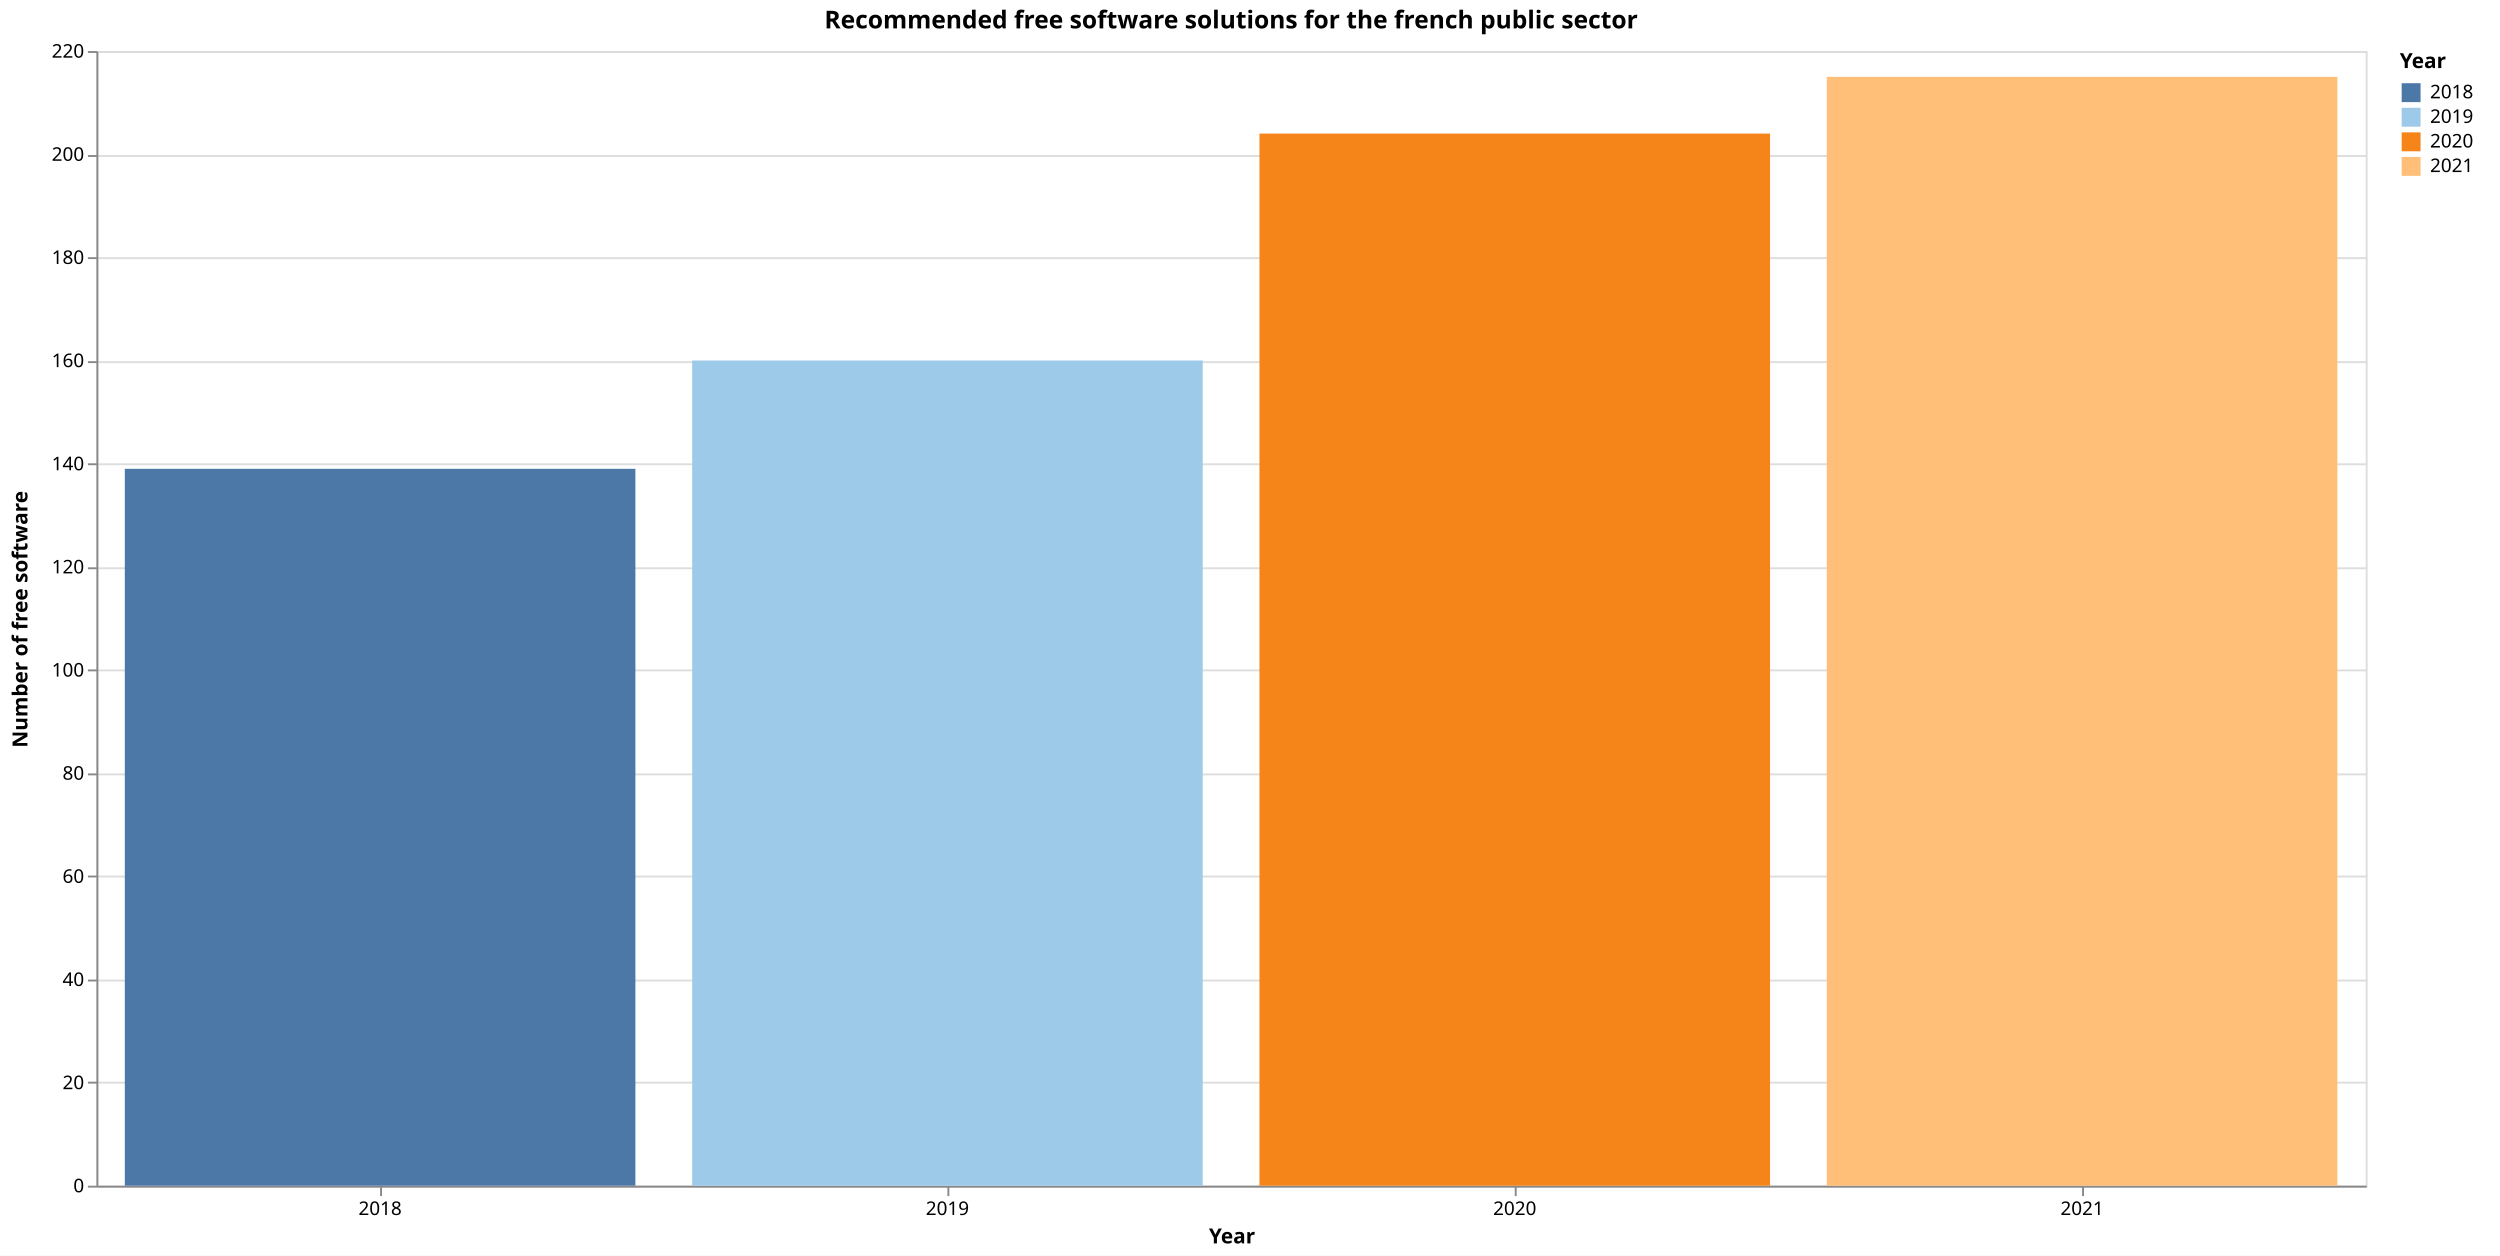
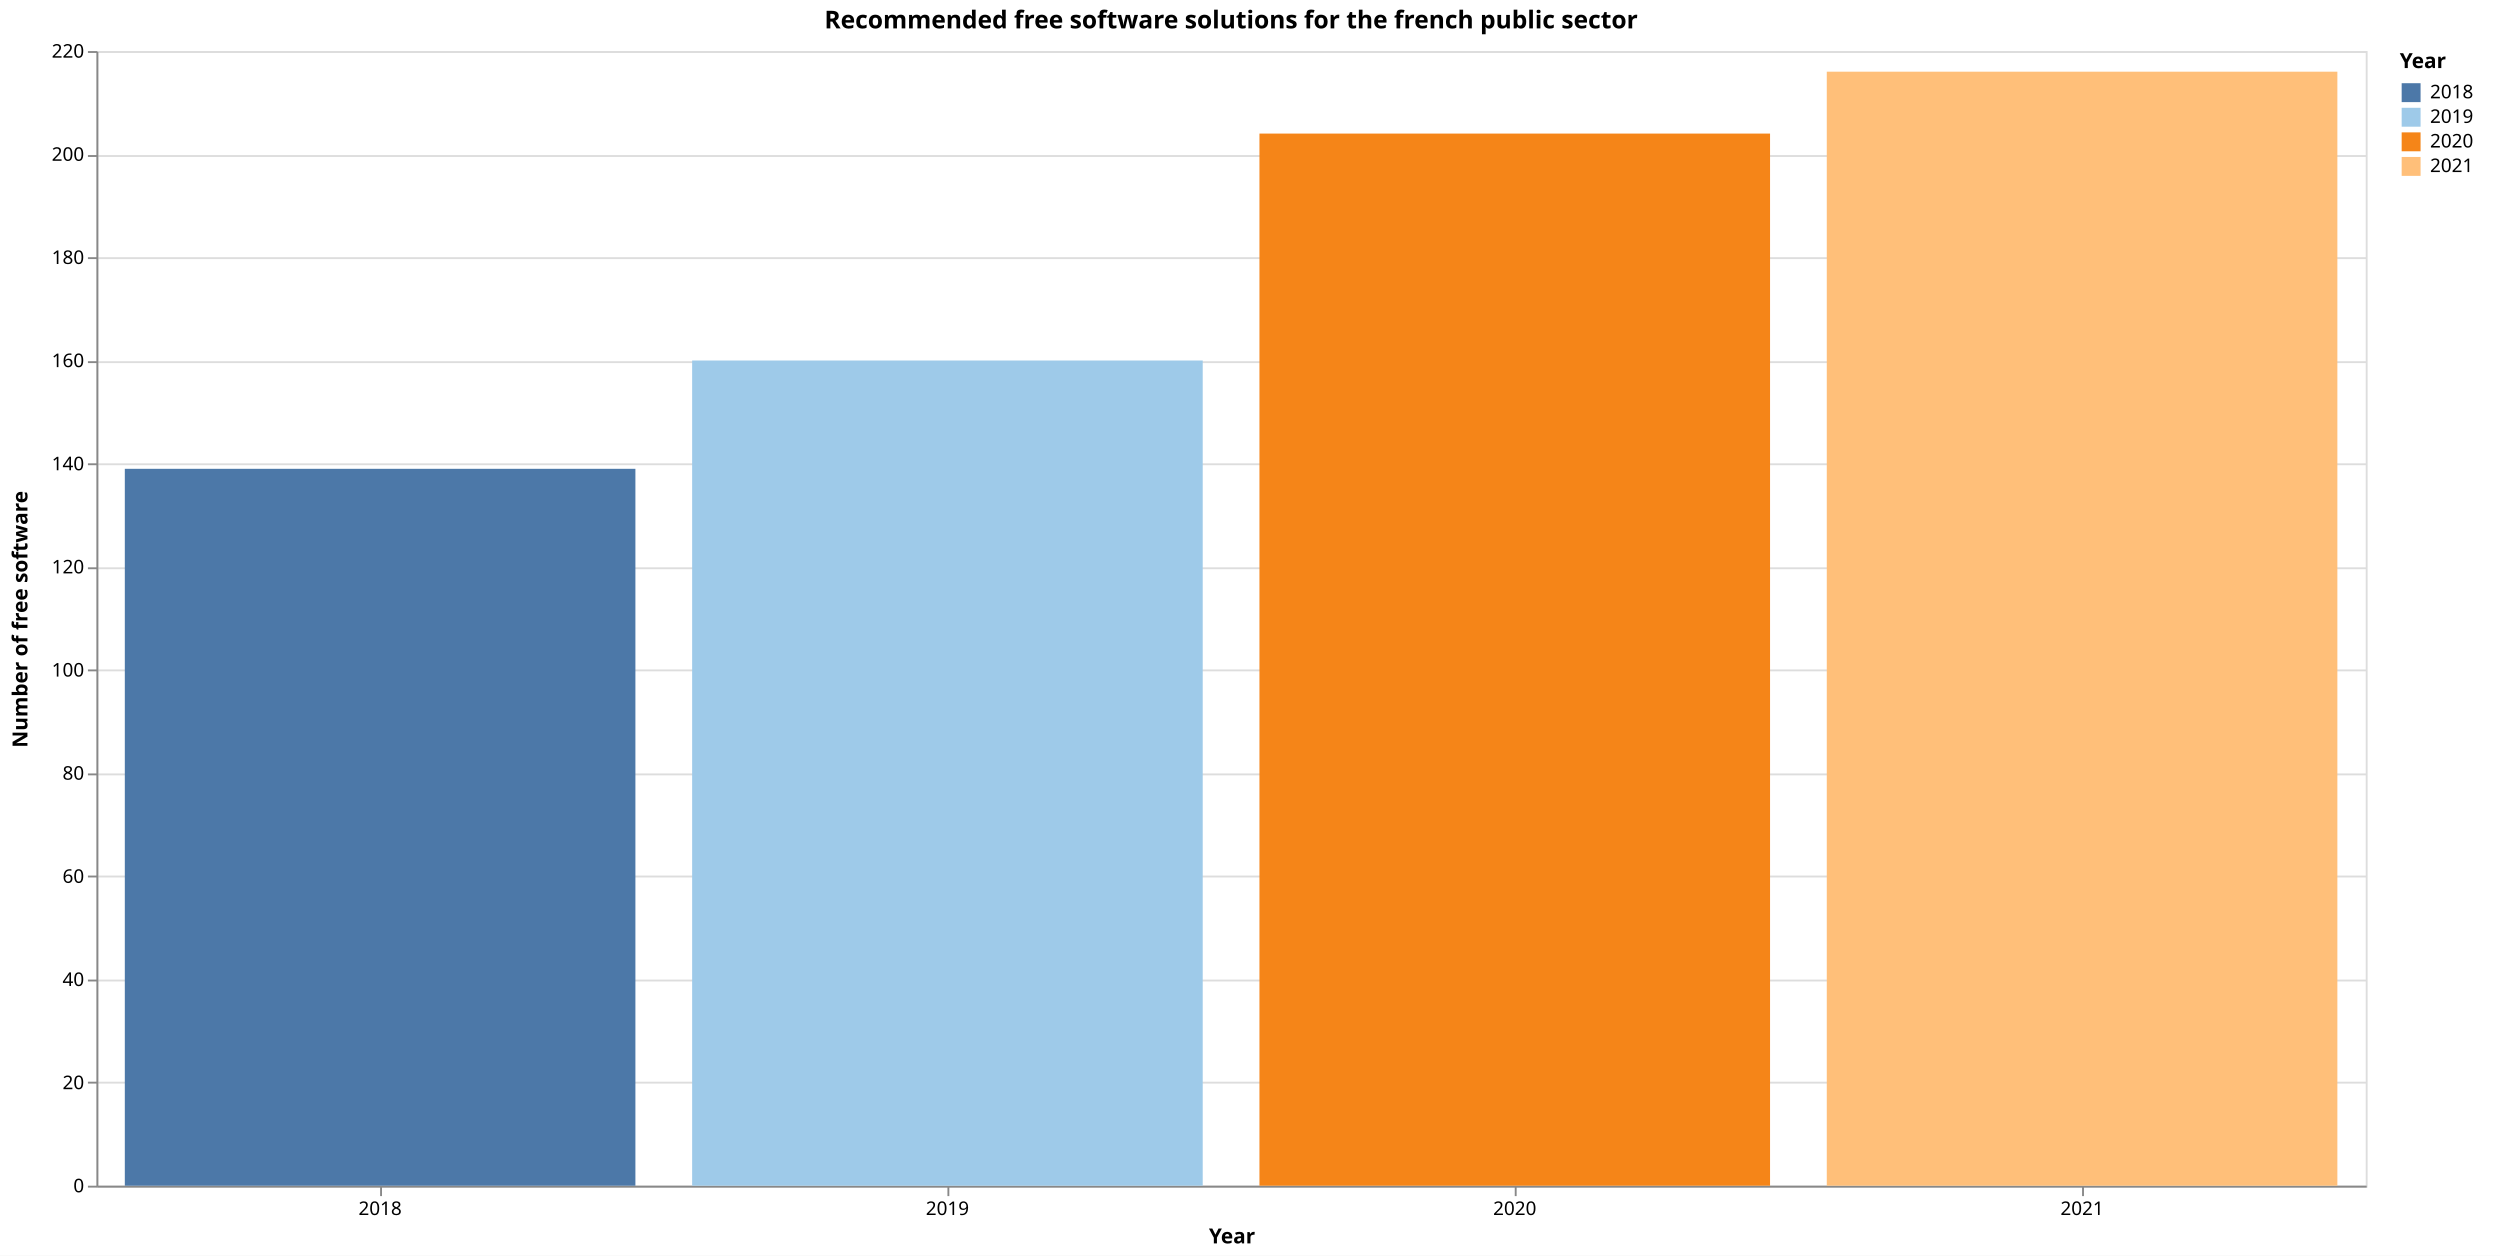
<svg xmlns="http://www.w3.org/2000/svg" version="1.1" class="marks" width="1322" height="664" viewBox="0 0 1322 664">
  <rect width="1322" height="664" fill="white" />
  <g fill="none" stroke-miterlimit="10" transform="translate(51,27)">
    <g class="mark-group role-frame root" role="graphics-object" aria-roledescription="group mark container">
      <g transform="translate(0,0)">
        <path class="background" aria-hidden="true" d="M0.5,0.5h1200v600h-1200Z" stroke="#ddd" />
        <g>
          <g class="mark-group role-axis" aria-hidden="true">
            <g transform="translate(0.5,0.5)">
              <path class="background" aria-hidden="true" d="M0,0h0v0h0Z" pointer-events="none" />
              <g>
                <g class="mark-rule role-axis-grid" pointer-events="none">
                  <line transform="translate(0,600)" x2="1200" y2="0" stroke="#ddd" stroke-width="1" opacity="1" />
                  <line transform="translate(0,545)" x2="1200" y2="0" stroke="#ddd" stroke-width="1" opacity="1" />
                  <line transform="translate(0,491)" x2="1200" y2="0" stroke="#ddd" stroke-width="1" opacity="1" />
                  <line transform="translate(0,436)" x2="1200" y2="0" stroke="#ddd" stroke-width="1" opacity="1" />
                  <line transform="translate(0,382)" x2="1200" y2="0" stroke="#ddd" stroke-width="1" opacity="1" />
                  <line transform="translate(0,327)" x2="1200" y2="0" stroke="#ddd" stroke-width="1" opacity="1" />
                  <line transform="translate(0,273)" x2="1200" y2="0" stroke="#ddd" stroke-width="1" opacity="1" />
                  <line transform="translate(0,218)" x2="1200" y2="0" stroke="#ddd" stroke-width="1" opacity="1" />
                  <line transform="translate(0,164)" x2="1200" y2="0" stroke="#ddd" stroke-width="1" opacity="1" />
                  <line transform="translate(0,109)" x2="1200" y2="0" stroke="#ddd" stroke-width="1" opacity="1" />
                  <line transform="translate(0,55)" x2="1200" y2="0" stroke="#ddd" stroke-width="1" opacity="1" />
                  <line transform="translate(0,0)" x2="1200" y2="0" stroke="#ddd" stroke-width="1" opacity="1" />
                </g>
              </g>
              <path class="foreground" aria-hidden="true" d="" pointer-events="none" display="none" />
            </g>
          </g>
          <g class="mark-group role-axis" role="graphics-symbol" aria-roledescription="axis" aria-label="X-axis titled 'Year' for a discrete scale with 4 values: 2018, 2019, 2020, 2021">
            <g transform="translate(0.5,600.5)">
              <path class="background" aria-hidden="true" d="M0,0h0v0h0Z" pointer-events="none" />
              <g>
                <g class="mark-rule role-axis-tick" pointer-events="none">
                  <line transform="translate(150,0)" x2="0" y2="5" stroke="#888" stroke-width="1" opacity="1" />
                  <line transform="translate(450,0)" x2="0" y2="5" stroke="#888" stroke-width="1" opacity="1" />
                  <line transform="translate(750,0)" x2="0" y2="5" stroke="#888" stroke-width="1" opacity="1" />
                  <line transform="translate(1050,0)" x2="0" y2="5" stroke="#888" stroke-width="1" opacity="1" />
                </g>
                <g class="mark-text role-axis-label" pointer-events="none">
                  <text text-anchor="middle" transform="translate(149.5,15)" font-family="sans-serif" font-size="10px" fill="#000" opacity="1">2018</text>
                  <text text-anchor="middle" transform="translate(449.5,15)" font-family="sans-serif" font-size="10px" fill="#000" opacity="1">2019</text>
                  <text text-anchor="middle" transform="translate(749.5,15)" font-family="sans-serif" font-size="10px" fill="#000" opacity="1">2020</text>
                  <text text-anchor="middle" transform="translate(1049.5,15)" font-family="sans-serif" font-size="10px" fill="#000" opacity="1">2021</text>
                </g>
                <g class="mark-rule role-axis-domain" pointer-events="none">
                  <line transform="translate(0,0)" x2="1200" y2="0" stroke="#888" stroke-width="1" opacity="1" />
                </g>
                <g class="mark-text role-axis-title" pointer-events="none">
                  <text text-anchor="middle" transform="translate(600,30)" font-family="sans-serif" font-size="11px" font-weight="bold" fill="#000" opacity="1">Year</text>
                </g>
              </g>
              <path class="foreground" aria-hidden="true" d="" pointer-events="none" display="none" />
            </g>
          </g>
          <g class="mark-group role-axis" role="graphics-symbol" aria-roledescription="axis" aria-label="Y-axis titled 'Number of free software' for a linear scale with values from 0 to 220">
            <g transform="translate(0.5,0.5)">
              <path class="background" aria-hidden="true" d="M0,0h0v0h0Z" pointer-events="none" />
              <g>
                <g class="mark-rule role-axis-tick" pointer-events="none">
                  <line transform="translate(0,600)" x2="-5" y2="0" stroke="#888" stroke-width="1" opacity="1" />
                  <line transform="translate(0,545)" x2="-5" y2="0" stroke="#888" stroke-width="1" opacity="1" />
                  <line transform="translate(0,491)" x2="-5" y2="0" stroke="#888" stroke-width="1" opacity="1" />
                  <line transform="translate(0,436)" x2="-5" y2="0" stroke="#888" stroke-width="1" opacity="1" />
                  <line transform="translate(0,382)" x2="-5" y2="0" stroke="#888" stroke-width="1" opacity="1" />
                  <line transform="translate(0,327)" x2="-5" y2="0" stroke="#888" stroke-width="1" opacity="1" />
                  <line transform="translate(0,273)" x2="-5" y2="0" stroke="#888" stroke-width="1" opacity="1" />
                  <line transform="translate(0,218)" x2="-5" y2="0" stroke="#888" stroke-width="1" opacity="1" />
                  <line transform="translate(0,164)" x2="-5" y2="0" stroke="#888" stroke-width="1" opacity="1" />
                  <line transform="translate(0,109)" x2="-5" y2="0" stroke="#888" stroke-width="1" opacity="1" />
                  <line transform="translate(0,55)" x2="-5" y2="0" stroke="#888" stroke-width="1" opacity="1" />
                  <line transform="translate(0,0)" x2="-5" y2="0" stroke="#888" stroke-width="1" opacity="1" />
                </g>
                <g class="mark-text role-axis-label" pointer-events="none">
                  <text text-anchor="end" transform="translate(-7,603)" font-family="sans-serif" font-size="10px" fill="#000" opacity="1">0</text>
                  <text text-anchor="end" transform="translate(-7,548.4545)" font-family="sans-serif" font-size="10px" fill="#000" opacity="1">20</text>
                  <text text-anchor="end" transform="translate(-7,493.9091)" font-family="sans-serif" font-size="10px" fill="#000" opacity="1">40</text>
                  <text text-anchor="end" transform="translate(-7,439.3636)" font-family="sans-serif" font-size="10px" fill="#000" opacity="1">60</text>
                  <text text-anchor="end" transform="translate(-7,384.8182)" font-family="sans-serif" font-size="10px" fill="#000" opacity="1">80</text>
                  <text text-anchor="end" transform="translate(-7,330.2727)" font-family="sans-serif" font-size="10px" fill="#000" opacity="1">100</text>
                  <text text-anchor="end" transform="translate(-7,275.7273)" font-family="sans-serif" font-size="10px" fill="#000" opacity="1">120</text>
                  <text text-anchor="end" transform="translate(-7,221.1818)" font-family="sans-serif" font-size="10px" fill="#000" opacity="1">140</text>
                  <text text-anchor="end" transform="translate(-7,166.6364)" font-family="sans-serif" font-size="10px" fill="#000" opacity="1">160</text>
                  <text text-anchor="end" transform="translate(-7,112.0909)" font-family="sans-serif" font-size="10px" fill="#000" opacity="1">180</text>
                  <text text-anchor="end" transform="translate(-7,57.54545)" font-family="sans-serif" font-size="10px" fill="#000" opacity="1">200</text>
                  <text text-anchor="end" transform="translate(-7,3)" font-family="sans-serif" font-size="10px" fill="#000" opacity="1">220</text>
                </g>
                <g class="mark-rule role-axis-domain" pointer-events="none">
                  <line transform="translate(0,600)" x2="0" y2="-600" stroke="#888" stroke-width="1" opacity="1" />
                </g>
                <g class="mark-text role-axis-title" pointer-events="none">
                  <text text-anchor="middle" transform="translate(-35,300) rotate(-90) translate(0,-2)" font-family="sans-serif" font-size="11px" font-weight="bold" fill="#000" opacity="1">Number of free software</text>
                </g>
              </g>
              <path class="foreground" aria-hidden="true" d="" pointer-events="none" display="none" />
            </g>
          </g>
          <g class="mark-rect role-mark marks" role="graphics-object" aria-roledescription="rect mark container">
            <path aria-label="year: 2018; count: 139" role="graphics-symbol" aria-roledescription="bar" d="M15,220.909h270v379.091h-270Z" fill="#4c78a8" />
            <path aria-label="year: 2019; count: 160" role="graphics-symbol" aria-roledescription="bar" d="M315,163.636h270v436.364h-270Z" fill="#9ecae9" />
            <path aria-label="year: 2020; count: 204" role="graphics-symbol" aria-roledescription="bar" d="M615,43.636h270v556.364h-270Z" fill="#f58518" />
-             <path aria-label="year: 2021; count: 215" role="graphics-symbol" aria-roledescription="bar" d="M915,13.636h270v586.364h-270Z" fill="#ffbf79" />
+             <path aria-label="year: 2021; count: 216" role="graphics-symbol" aria-roledescription="bar" d="M915,10.909h270v589.091h-270Z" fill="#ffbf79" />
          </g>
          <g class="mark-group role-legend" role="graphics-symbol" aria-roledescription="legend" aria-label="Symbol legend titled 'Year' for fill color with 4 values: 2018, 2019, 2020, 2021">
            <g transform="translate(1218,0)">
              <path class="background" aria-hidden="true" d="M0,0h48v66h-48Z" pointer-events="none" />
              <g>
                <g class="mark-group role-legend-entry">
                  <g transform="translate(0,16)">
                    <path class="background" aria-hidden="true" d="M0,0h0v0h0Z" pointer-events="none" />
                    <g>
                      <g class="mark-group role-scope" role="graphics-object" aria-roledescription="group mark container">
                        <g transform="translate(0,0)">
                          <path class="background" aria-hidden="true" d="M0,0h48v11h-48Z" pointer-events="none" opacity="1" />
                          <g>
                            <g class="mark-symbol role-legend-symbol" pointer-events="none">
                              <path transform="translate(6,6)" d="M-5,-5h10v10h-10Z" fill="#4c78a8" stroke-width="1.5" opacity="1" />
                            </g>
                            <g class="mark-text role-legend-label" pointer-events="none">
                              <text text-anchor="start" transform="translate(16,9)" font-family="sans-serif" font-size="10px" fill="#000" opacity="1">2018</text>
                            </g>
                          </g>
                          <path class="foreground" aria-hidden="true" d="" pointer-events="none" display="none" />
                        </g>
                        <g transform="translate(0,13)">
                          <path class="background" aria-hidden="true" d="M0,0h48v11h-48Z" pointer-events="none" opacity="1" />
                          <g>
                            <g class="mark-symbol role-legend-symbol" pointer-events="none">
                              <path transform="translate(6,6)" d="M-5,-5h10v10h-10Z" fill="#9ecae9" stroke-width="1.5" opacity="1" />
                            </g>
                            <g class="mark-text role-legend-label" pointer-events="none">
                              <text text-anchor="start" transform="translate(16,9)" font-family="sans-serif" font-size="10px" fill="#000" opacity="1">2019</text>
                            </g>
                          </g>
                          <path class="foreground" aria-hidden="true" d="" pointer-events="none" display="none" />
                        </g>
                        <g transform="translate(0,26)">
                          <path class="background" aria-hidden="true" d="M0,0h48v11h-48Z" pointer-events="none" opacity="1" />
                          <g>
                            <g class="mark-symbol role-legend-symbol" pointer-events="none">
                              <path transform="translate(6,6)" d="M-5,-5h10v10h-10Z" fill="#f58518" stroke-width="1.5" opacity="1" />
                            </g>
                            <g class="mark-text role-legend-label" pointer-events="none">
                              <text text-anchor="start" transform="translate(16,9)" font-family="sans-serif" font-size="10px" fill="#000" opacity="1">2020</text>
                            </g>
                          </g>
                          <path class="foreground" aria-hidden="true" d="" pointer-events="none" display="none" />
                        </g>
                        <g transform="translate(0,39)">
                          <path class="background" aria-hidden="true" d="M0,0h48v11h-48Z" pointer-events="none" opacity="1" />
                          <g>
                            <g class="mark-symbol role-legend-symbol" pointer-events="none">
                              <path transform="translate(6,6)" d="M-5,-5h10v10h-10Z" fill="#ffbf79" stroke-width="1.5" opacity="1" />
                            </g>
                            <g class="mark-text role-legend-label" pointer-events="none">
                              <text text-anchor="start" transform="translate(16,9)" font-family="sans-serif" font-size="10px" fill="#000" opacity="1">2021</text>
                            </g>
                          </g>
                          <path class="foreground" aria-hidden="true" d="" pointer-events="none" display="none" />
                        </g>
                      </g>
                    </g>
                    <path class="foreground" aria-hidden="true" d="" pointer-events="none" display="none" />
                  </g>
                </g>
                <g class="mark-text role-legend-title" pointer-events="none">
                  <text text-anchor="start" transform="translate(0,9)" font-family="sans-serif" font-size="11px" font-weight="bold" fill="#000" opacity="1">Year</text>
                </g>
              </g>
              <path class="foreground" aria-hidden="true" d="" pointer-events="none" display="none" />
            </g>
          </g>
          <g class="mark-group role-title">
            <g transform="translate(600,-22)">
              <path class="background" aria-hidden="true" d="M0,0h0v0h0Z" pointer-events="none" />
              <g>
                <g class="mark-text role-title-text" role="graphics-symbol" aria-roledescription="title" aria-label="Title text 'Recommended free software solutions for the french public sector'" pointer-events="none">
                  <text text-anchor="middle" transform="translate(0,10)" font-family="sans-serif" font-size="13px" font-weight="bold" fill="#000" opacity="1">Recommended free software solutions for the french public sector</text>
                </g>
              </g>
              <path class="foreground" aria-hidden="true" d="" pointer-events="none" display="none" />
            </g>
          </g>
        </g>
        <path class="foreground" aria-hidden="true" d="" display="none" />
      </g>
    </g>
  </g>
</svg>
